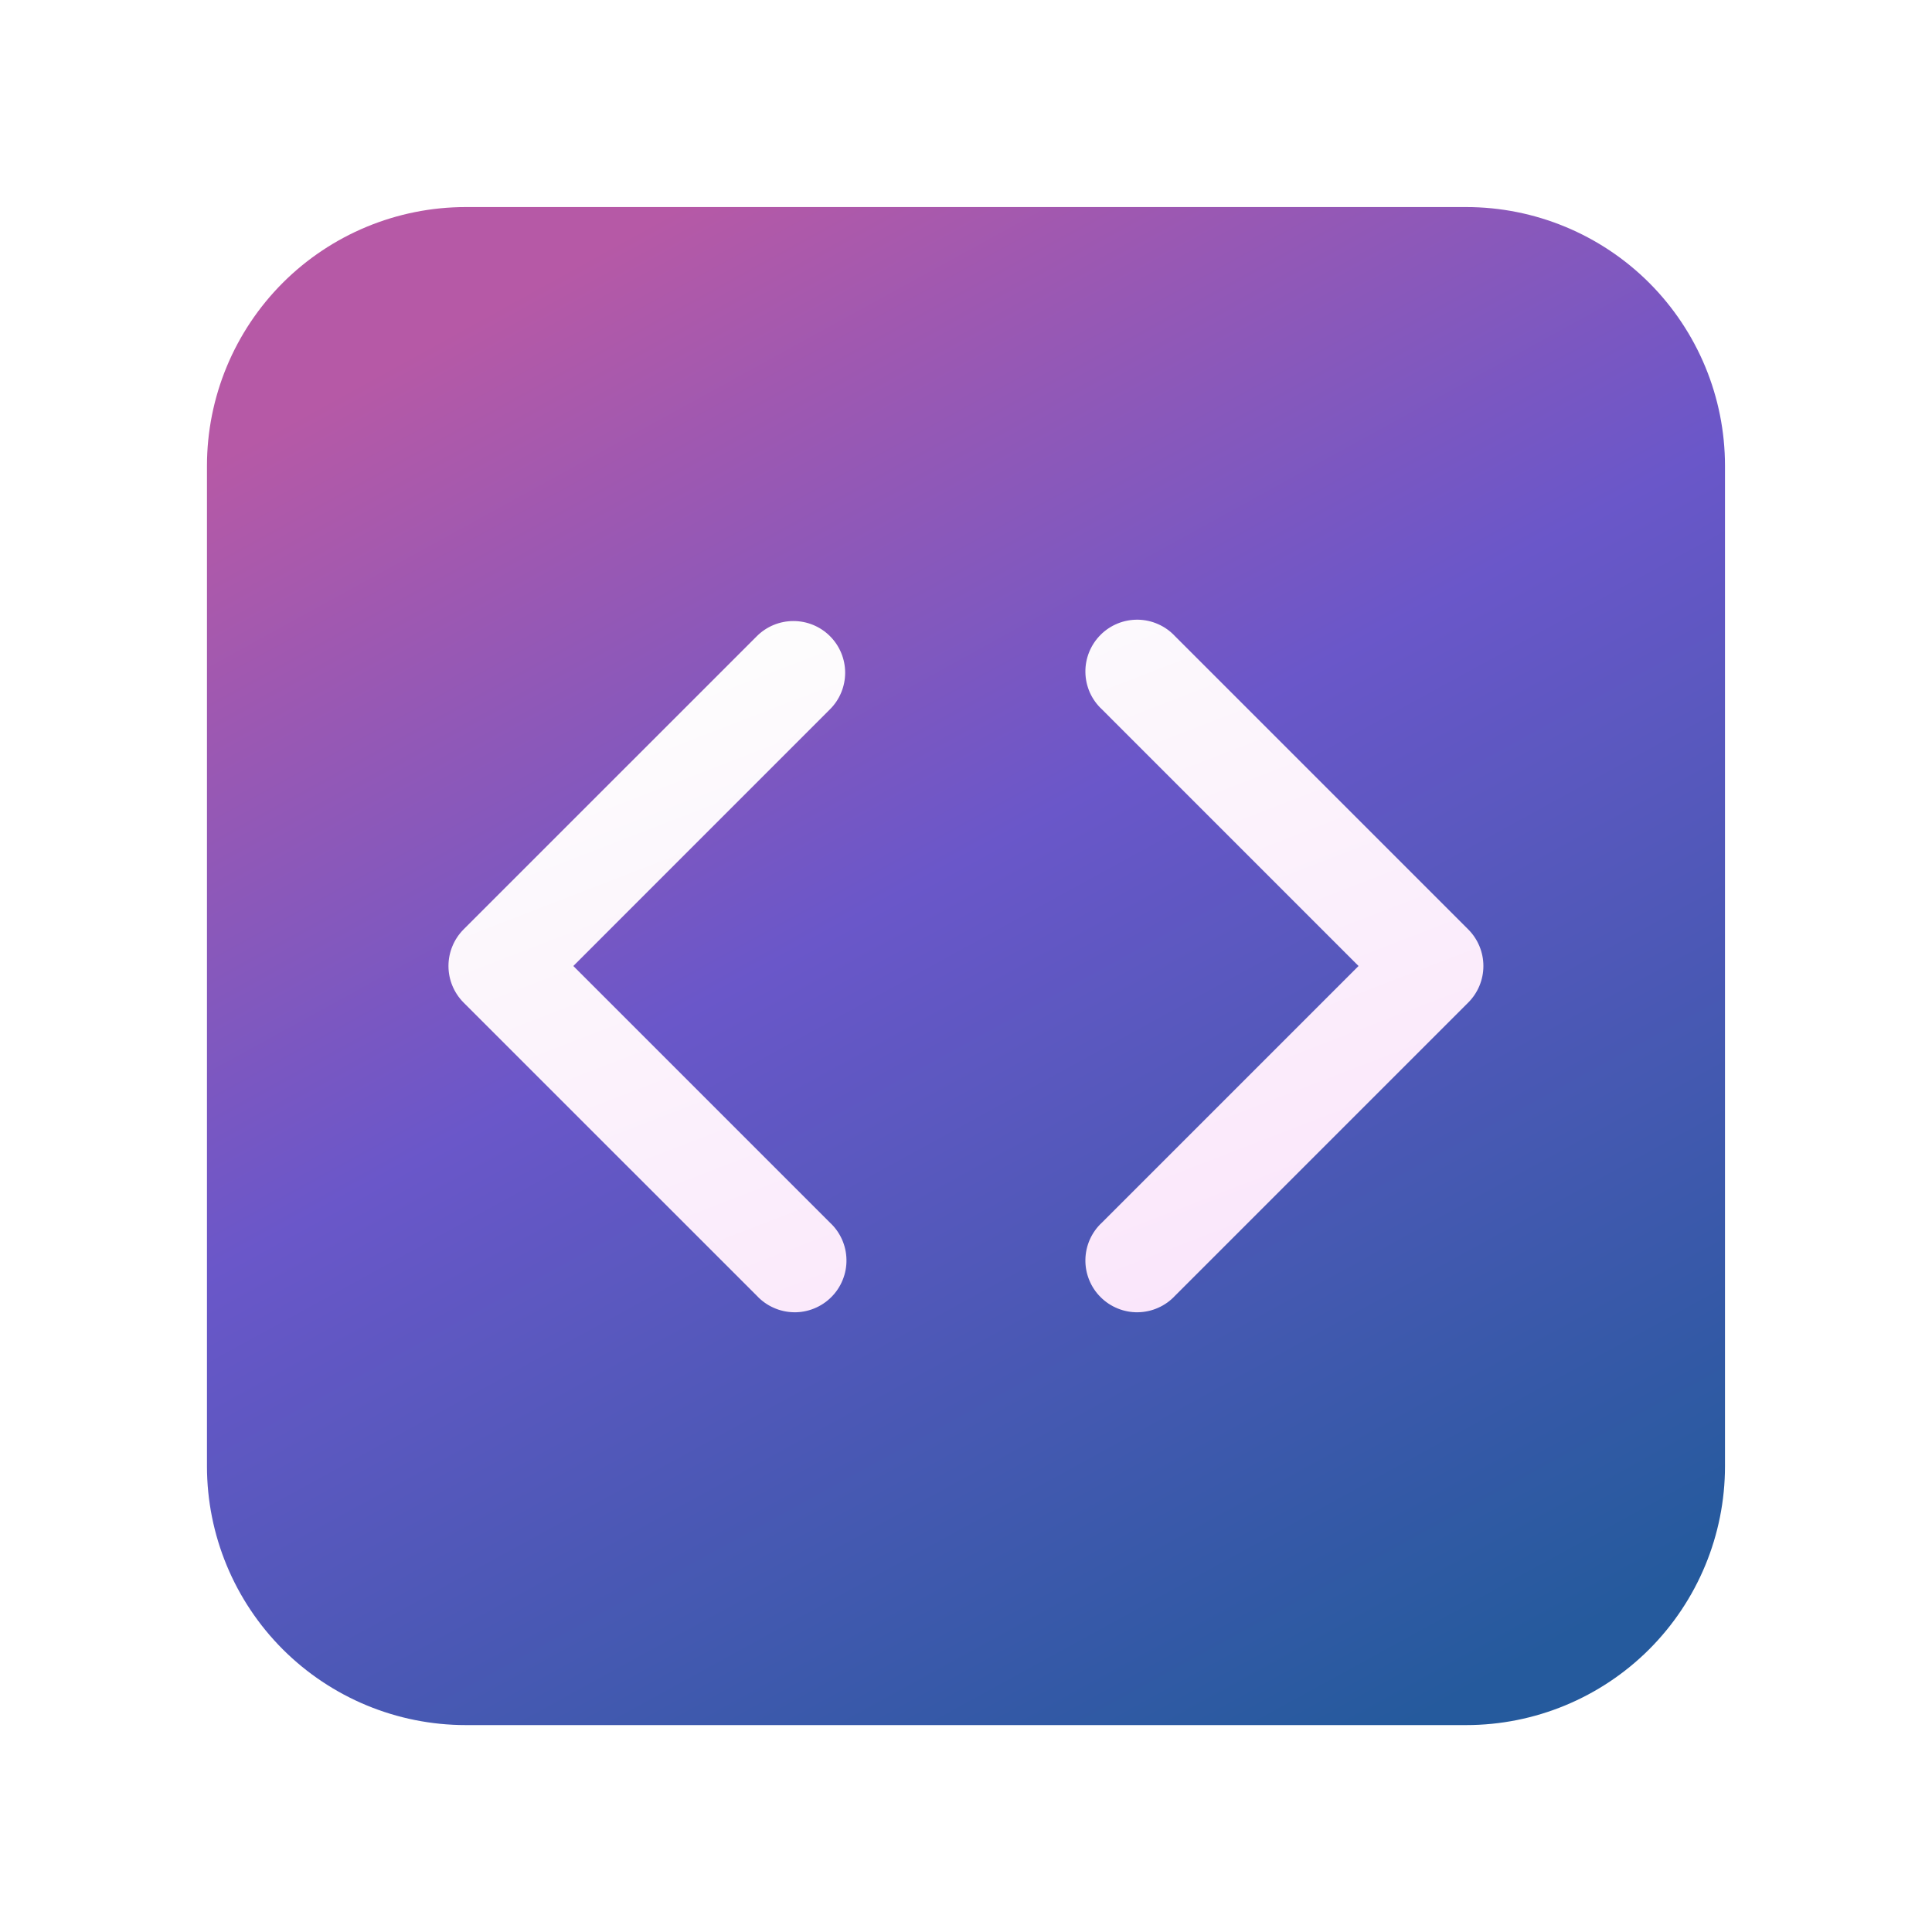
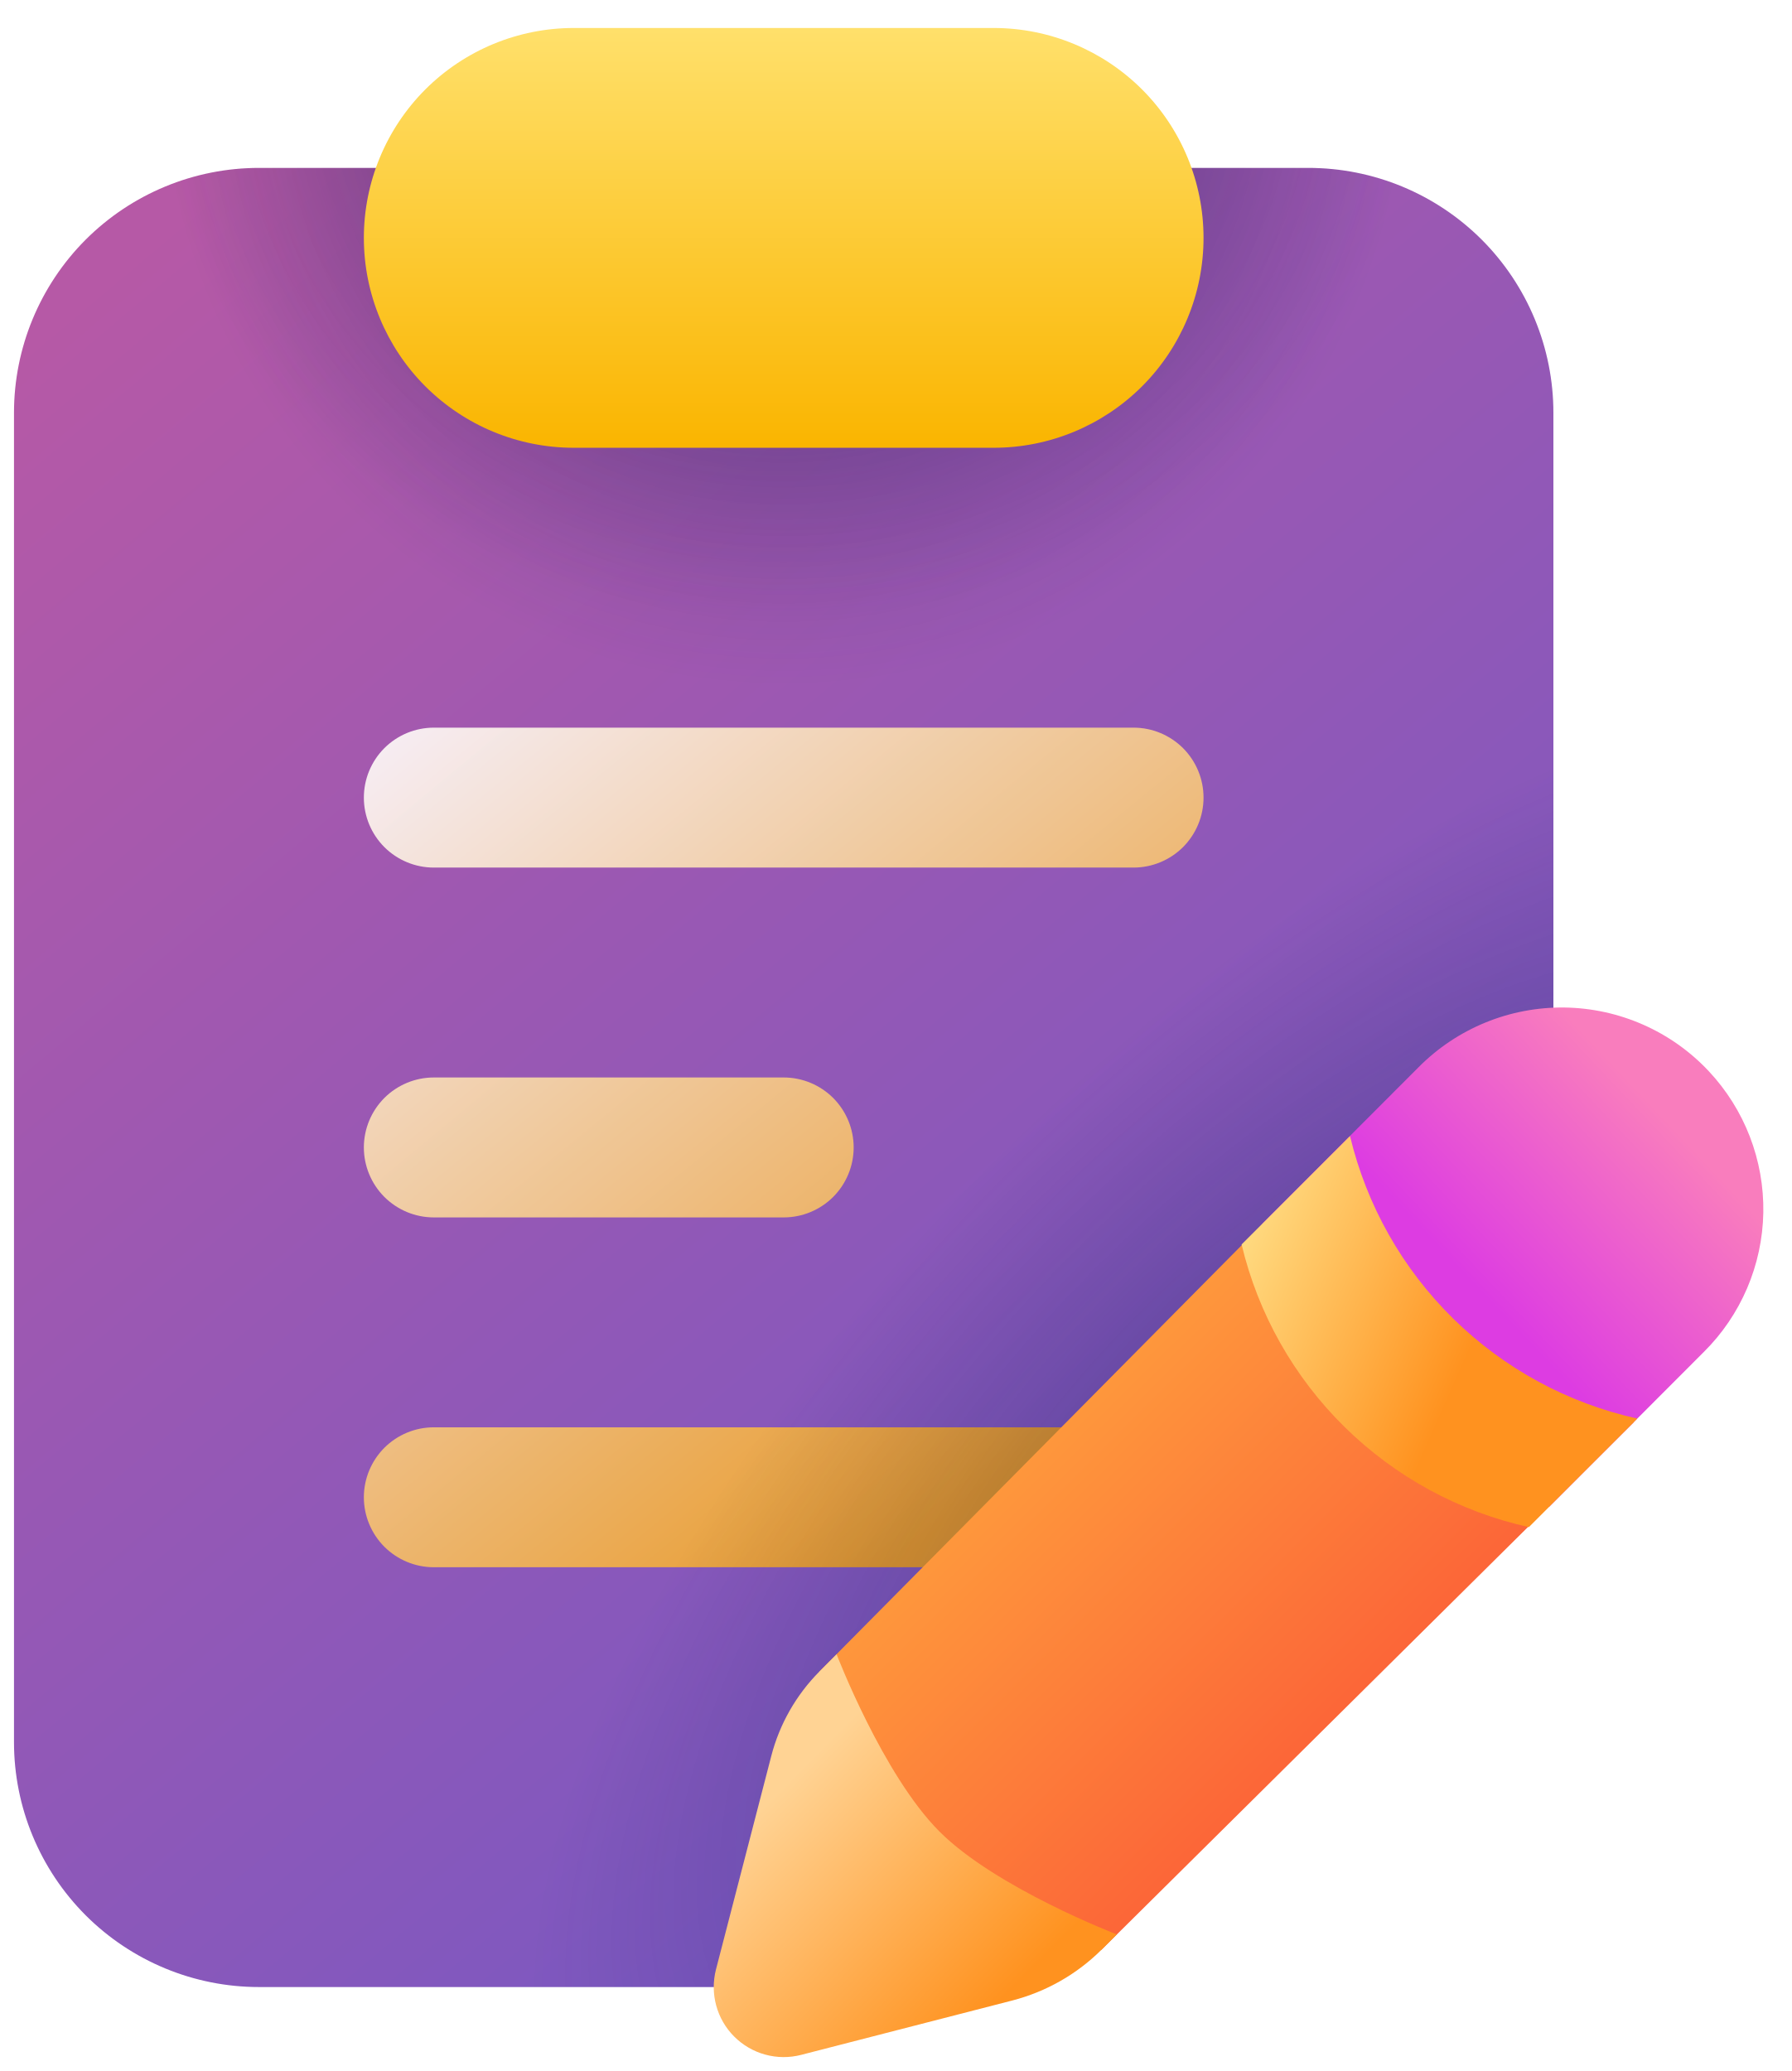
- <svg xmlns="http://www.w3.org/2000/svg" width="40" height="40" viewBox="0 0 40 40" fill="none">
-   <path d="M4.285 9.644C4.285 8.223 4.85 6.861 5.854 5.856C6.859 4.852 8.222 4.287 9.642 4.287H30.357C31.777 4.287 33.14 4.852 34.145 5.856C35.149 6.861 35.714 8.223 35.714 9.644V30.358C35.714 31.779 35.149 33.142 34.145 34.147C33.14 35.151 31.777 35.716 30.357 35.716H9.642C8.222 35.716 6.859 35.151 5.854 34.147C4.85 33.142 4.285 31.779 4.285 30.358V9.644Z" fill="url(#paint0_linear_2652_7050)" />
-   <path d="M17.184 13.171C16.983 12.97 16.711 12.858 16.427 12.858C16.143 12.858 15.871 12.97 15.67 13.171L9.598 19.242C9.398 19.443 9.285 19.716 9.285 20C9.285 20.284 9.398 20.556 9.598 20.757L15.67 26.828C15.768 26.933 15.886 27.018 16.018 27.076C16.149 27.135 16.291 27.166 16.435 27.169C16.579 27.172 16.722 27.145 16.855 27.091C16.988 27.037 17.11 26.957 17.211 26.855C17.313 26.754 17.393 26.633 17.447 26.499C17.501 26.366 17.528 26.223 17.525 26.079C17.523 25.935 17.491 25.793 17.433 25.662C17.374 25.53 17.29 25.412 17.184 25.314L11.87 20L17.184 14.685C17.385 14.485 17.498 14.212 17.498 13.928C17.498 13.644 17.385 13.372 17.184 13.171ZM24.327 13.171C24.229 13.066 24.111 12.981 23.979 12.923C23.848 12.864 23.706 12.833 23.562 12.83C23.418 12.828 23.275 12.854 23.142 12.908C23.009 12.962 22.887 13.042 22.786 13.144C22.684 13.246 22.604 13.367 22.55 13.5C22.496 13.634 22.469 13.777 22.472 13.92C22.474 14.064 22.506 14.206 22.564 14.338C22.623 14.469 22.707 14.587 22.813 14.685L28.127 20L22.813 25.314C22.707 25.412 22.623 25.53 22.564 25.662C22.506 25.793 22.474 25.935 22.472 26.079C22.469 26.223 22.496 26.366 22.55 26.499C22.604 26.633 22.684 26.754 22.786 26.855C22.887 26.957 23.009 27.037 23.142 27.091C23.275 27.145 23.418 27.172 23.562 27.169C23.706 27.166 23.848 27.135 23.979 27.076C24.111 27.018 24.229 26.933 24.327 26.828L30.398 20.757C30.599 20.556 30.712 20.284 30.712 20C30.712 19.716 30.599 19.443 30.398 19.242L24.327 13.171Z" fill="url(#paint1_linear_2652_7050)" />
+ <svg xmlns="http://www.w3.org/2000/svg" width="32" height="37" viewBox="0 0 32 37" fill="none">
+   <path d="M4.625 3C3.465 3 2.352 3.461 1.531 4.281C0.711 5.102 0.25 6.215 0.25 7.375V31.125C0.25 32.285 0.711 33.398 1.531 34.219C2.352 35.039 3.465 35.5 4.625 35.5H15.842C16.025 35.09 16.284 34.708 16.619 34.371L27.25 23.74C27.404 23.586 27.571 23.445 27.75 23.32V7.375C27.75 6.215 27.289 5.102 26.469 4.281C25.648 3.461 24.535 3 23.375 3H4.625Z" fill="url(#paint0_linear_2656_4783)" />
+   <path d="M6.5 14.25C6.5 13.918 6.632 13.601 6.866 13.366C7.101 13.132 7.418 13 7.75 13H20.25C20.581 13 20.899 13.132 21.134 13.366C21.368 13.601 21.5 13.918 21.5 14.25C21.5 14.582 21.368 14.899 21.134 15.134C20.899 15.368 20.581 15.5 20.25 15.5H7.75C7.418 15.5 7.101 15.368 6.866 15.134C6.632 14.899 6.5 14.582 6.5 14.25Z" fill="url(#paint1_linear_2656_4783)" fill-opacity="0.9" />
+   <path d="M6.5 20.5C6.5 20.169 6.632 19.851 6.866 19.616C7.101 19.382 7.418 19.25 7.75 19.25H14C14.332 19.25 14.649 19.382 14.884 19.616C15.118 19.851 15.25 20.169 15.25 20.5C15.25 20.831 15.118 21.149 14.884 21.384C14.649 21.618 14.332 21.75 14 21.75H7.75C7.418 21.75 7.101 21.618 6.866 21.384C6.632 21.149 6.5 20.831 6.5 20.5Z" fill="url(#paint2_linear_2656_4783)" fill-opacity="0.9" />
+   <path d="M7.75 25.5C7.418 25.5 7.101 25.632 6.866 25.866C6.632 26.101 6.5 26.419 6.5 26.75C6.5 27.081 6.632 27.399 6.866 27.634C7.101 27.868 7.418 28 7.75 28H20.25C20.581 28 20.899 27.868 21.134 27.634C21.368 27.399 21.5 27.081 21.5 26.75C21.5 26.419 21.368 26.101 21.134 25.866C20.899 25.632 20.581 25.5 20.25 25.5H7.75Z" fill="url(#paint3_linear_2656_4783)" fill-opacity="0.9" />
+   <path d="M4.625 3C3.465 3 2.352 3.461 1.531 4.281C0.711 5.102 0.25 6.215 0.25 7.375V31.125C0.25 32.285 0.711 33.398 1.531 34.219C2.352 35.039 3.465 35.5 4.625 35.5H15.842C16.025 35.09 16.284 34.708 16.619 34.371L27.25 23.74C27.404 23.586 27.571 23.445 27.75 23.32V7.375C27.75 6.215 27.289 5.102 26.469 4.281C25.648 3.461 24.535 3 23.375 3H4.625Z" fill="url(#paint4_radial_2656_4783)" fill-opacity="0.4" />
+   <path d="M4.625 3C3.465 3 2.352 3.461 1.531 4.281C0.711 5.102 0.25 6.215 0.25 7.375V31.125C0.25 32.285 0.711 33.398 1.531 34.219C2.352 35.039 3.465 35.5 4.625 35.5H15.842C16.025 35.09 16.284 34.708 16.619 34.371L27.25 23.74C27.404 23.586 27.571 23.445 27.75 23.32V7.375C27.75 6.215 27.289 5.102 26.469 4.281C25.648 3.461 24.535 3 23.375 3H4.625Z" fill="url(#paint5_radial_2656_4783)" fill-opacity="0.4" />
+   <path d="M4.625 3C3.465 3 2.352 3.461 1.531 4.281C0.711 5.102 0.25 6.215 0.25 7.375V31.125C0.25 32.285 0.711 33.398 1.531 34.219C2.352 35.039 3.465 35.5 4.625 35.5H15.842C16.025 35.09 16.284 34.708 16.619 34.371L27.25 23.74C27.404 23.586 27.571 23.445 27.75 23.32V7.375C27.75 6.215 27.289 5.102 26.469 4.281C25.648 3.461 24.535 3 23.375 3H4.625Z" fill="url(#paint6_radial_2656_4783)" fill-opacity="0.4" />
+   <path d="M6.5 4.25C6.5 3.255 6.895 2.302 7.598 1.598C8.302 0.895 9.255 0.5 10.25 0.5H17.75C18.745 0.5 19.698 0.895 20.402 1.598C21.105 2.302 21.5 3.255 21.5 4.25C21.5 5.245 21.105 6.198 20.402 6.902C19.698 7.605 18.745 8 17.75 8H10.25C9.255 8 8.302 7.605 7.598 6.902C6.895 6.198 6.5 5.245 6.5 4.25Z" fill="url(#paint7_linear_2656_4783)" />
+   <path d="M19.674 34.836L29.187 25.407L24.096 20.314L14.637 29.864L15.022 34.483L19.674 34.836Z" fill="url(#paint8_linear_2656_4783)" />
+   <path d="M27.671 26.924L30.434 24.157C31.101 23.497 31.483 22.602 31.5 21.665C31.516 20.727 31.166 19.82 30.524 19.136C30.193 18.783 29.795 18.501 29.352 18.306C28.91 18.111 28.433 18.007 27.95 18C27.466 17.994 26.986 18.084 26.539 18.267C26.091 18.45 25.685 18.721 25.344 19.064L22.547 21.866L27.671 26.924Z" fill="url(#paint9_linear_2656_4783)" />
+   <path d="M24.117 20.297C24.413 21.535 25.052 22.665 25.959 23.557C26.867 24.45 28.007 25.069 29.25 25.344L27.312 27.283C26.069 27.008 24.929 26.388 24.021 25.495C23.113 24.602 22.475 23.471 22.18 22.233L24.117 20.297Z" fill="url(#paint10_linear_2656_4783)" />
+   <path d="M19.673 34.838L19.951 34.56C19.951 34.56 17.794 33.733 16.783 32.722C15.771 31.71 14.945 29.555 14.945 29.555L14.635 29.866C14.221 30.284 13.925 30.804 13.778 31.373L12.79 35.187C12.736 35.398 12.737 35.619 12.794 35.829C12.851 36.039 12.961 36.23 13.115 36.384C13.269 36.538 13.46 36.65 13.67 36.707C13.88 36.765 14.101 36.766 14.311 36.712L18.086 35.74C18.686 35.584 19.233 35.274 19.673 34.838Z" fill="url(#paint11_linear_2656_4783)" />
  <defs>
-     <linearGradient id="paint0_linear_2652_7050" x1="11.948" y1="4.287" x2="29.184" y2="35.716" gradientUnits="userSpaceOnUse">
-       <stop offset="0.028" stop-color="#B659A6" />
-       <stop offset="0.438" stop-color="#6A57C9" />
-       <stop offset="1" stop-color="#255A9D" />
+     <linearGradient id="paint0_linear_2656_4783" x1="0.25" y1="6.25" x2="26.04" y2="36.938" gradientUnits="userSpaceOnUse">
+       <stop stop-color="#B659A6" />
+       <stop offset="1" stop-color="#6A57C9" />
    </linearGradient>
-     <linearGradient id="paint1_linear_2652_7050" x1="14.364" y1="13.407" x2="22.757" y2="35.128" gradientUnits="userSpaceOnUse">
-       <stop stop-color="#FDFDFD" />
-       <stop offset="1" stop-color="#F9DCFA" />
+     <linearGradient id="paint1_linear_2656_4783" x1="15.875" y1="28" x2="4.777" y2="14.406" gradientUnits="userSpaceOnUse">
+       <stop stop-color="#F3A11A" />
+       <stop offset="1" stop-color="white" />
+     </linearGradient>
+     <linearGradient id="paint2_linear_2656_4783" x1="15.875" y1="28" x2="4.777" y2="14.406" gradientUnits="userSpaceOnUse">
+       <stop stop-color="#F3A11A" />
+       <stop offset="1" stop-color="white" />
+     </linearGradient>
+     <linearGradient id="paint3_linear_2656_4783" x1="15.875" y1="28" x2="4.777" y2="14.406" gradientUnits="userSpaceOnUse">
+       <stop stop-color="#F3A11A" />
+       <stop offset="1" stop-color="white" />
+     </linearGradient>
+     <radialGradient id="paint4_radial_2656_4783" cx="0" cy="0" r="1" gradientUnits="userSpaceOnUse" gradientTransform="translate(14 1.195) scale(11.1719 9.83704)">
+       <stop stop-color="#0A1852" />
+       <stop offset="1" stop-color="#0A1852" stop-opacity="0" />
+     </radialGradient>
+     <radialGradient id="paint5_radial_2656_4783" cx="0" cy="0" r="1" gradientUnits="userSpaceOnUse" gradientTransform="translate(14 1.195) scale(11.1719 11.0968)">
+       <stop stop-color="#0A1852" />
+       <stop offset="1" stop-color="#0A1852" stop-opacity="0" />
+     </radialGradient>
+     <radialGradient id="paint6_radial_2656_4783" cx="0" cy="0" r="1" gradientUnits="userSpaceOnUse" gradientTransform="translate(23.4537 26.4725) rotate(135.565) scale(18.053 8.10909)">
+       <stop stop-color="#0A1852" />
+       <stop offset="1" stop-color="#0A1852" stop-opacity="0" />
+     </radialGradient>
+     <linearGradient id="paint7_linear_2656_4783" x1="14" y1="0.5" x2="14" y2="8" gradientUnits="userSpaceOnUse">
+       <stop stop-color="#FFE06B" />
+       <stop offset="1" stop-color="#FAB500" />
+     </linearGradient>
+     <linearGradient id="paint8_linear_2656_4783" x1="18.827" y1="22.934" x2="26.555" y2="30.686" gradientUnits="userSpaceOnUse">
+       <stop stop-color="#FFA43D" />
+       <stop offset="1" stop-color="#FB5937" />
+     </linearGradient>
+     <linearGradient id="paint9_linear_2656_4783" x1="29.627" y1="19.856" x2="26.336" y2="22.961" gradientUnits="userSpaceOnUse">
+       <stop stop-color="#F97DBD" />
+       <stop offset="1" stop-color="#DD3CE2" />
+     </linearGradient>
+     <linearGradient id="paint10_linear_2656_4783" x1="25.836" y1="25.079" x2="20.861" y2="22.877" gradientUnits="userSpaceOnUse">
+       <stop stop-color="#FF921F" />
+       <stop offset="1" stop-color="#FFE994" />
+     </linearGradient>
+     <linearGradient id="paint11_linear_2656_4783" x1="11.716" y1="31.56" x2="16.905" y2="36.72" gradientUnits="userSpaceOnUse">
+       <stop offset="0.255" stop-color="#FFD394" />
+       <stop offset="1" stop-color="#FF921F" />
    </linearGradient>
  </defs>
</svg>
